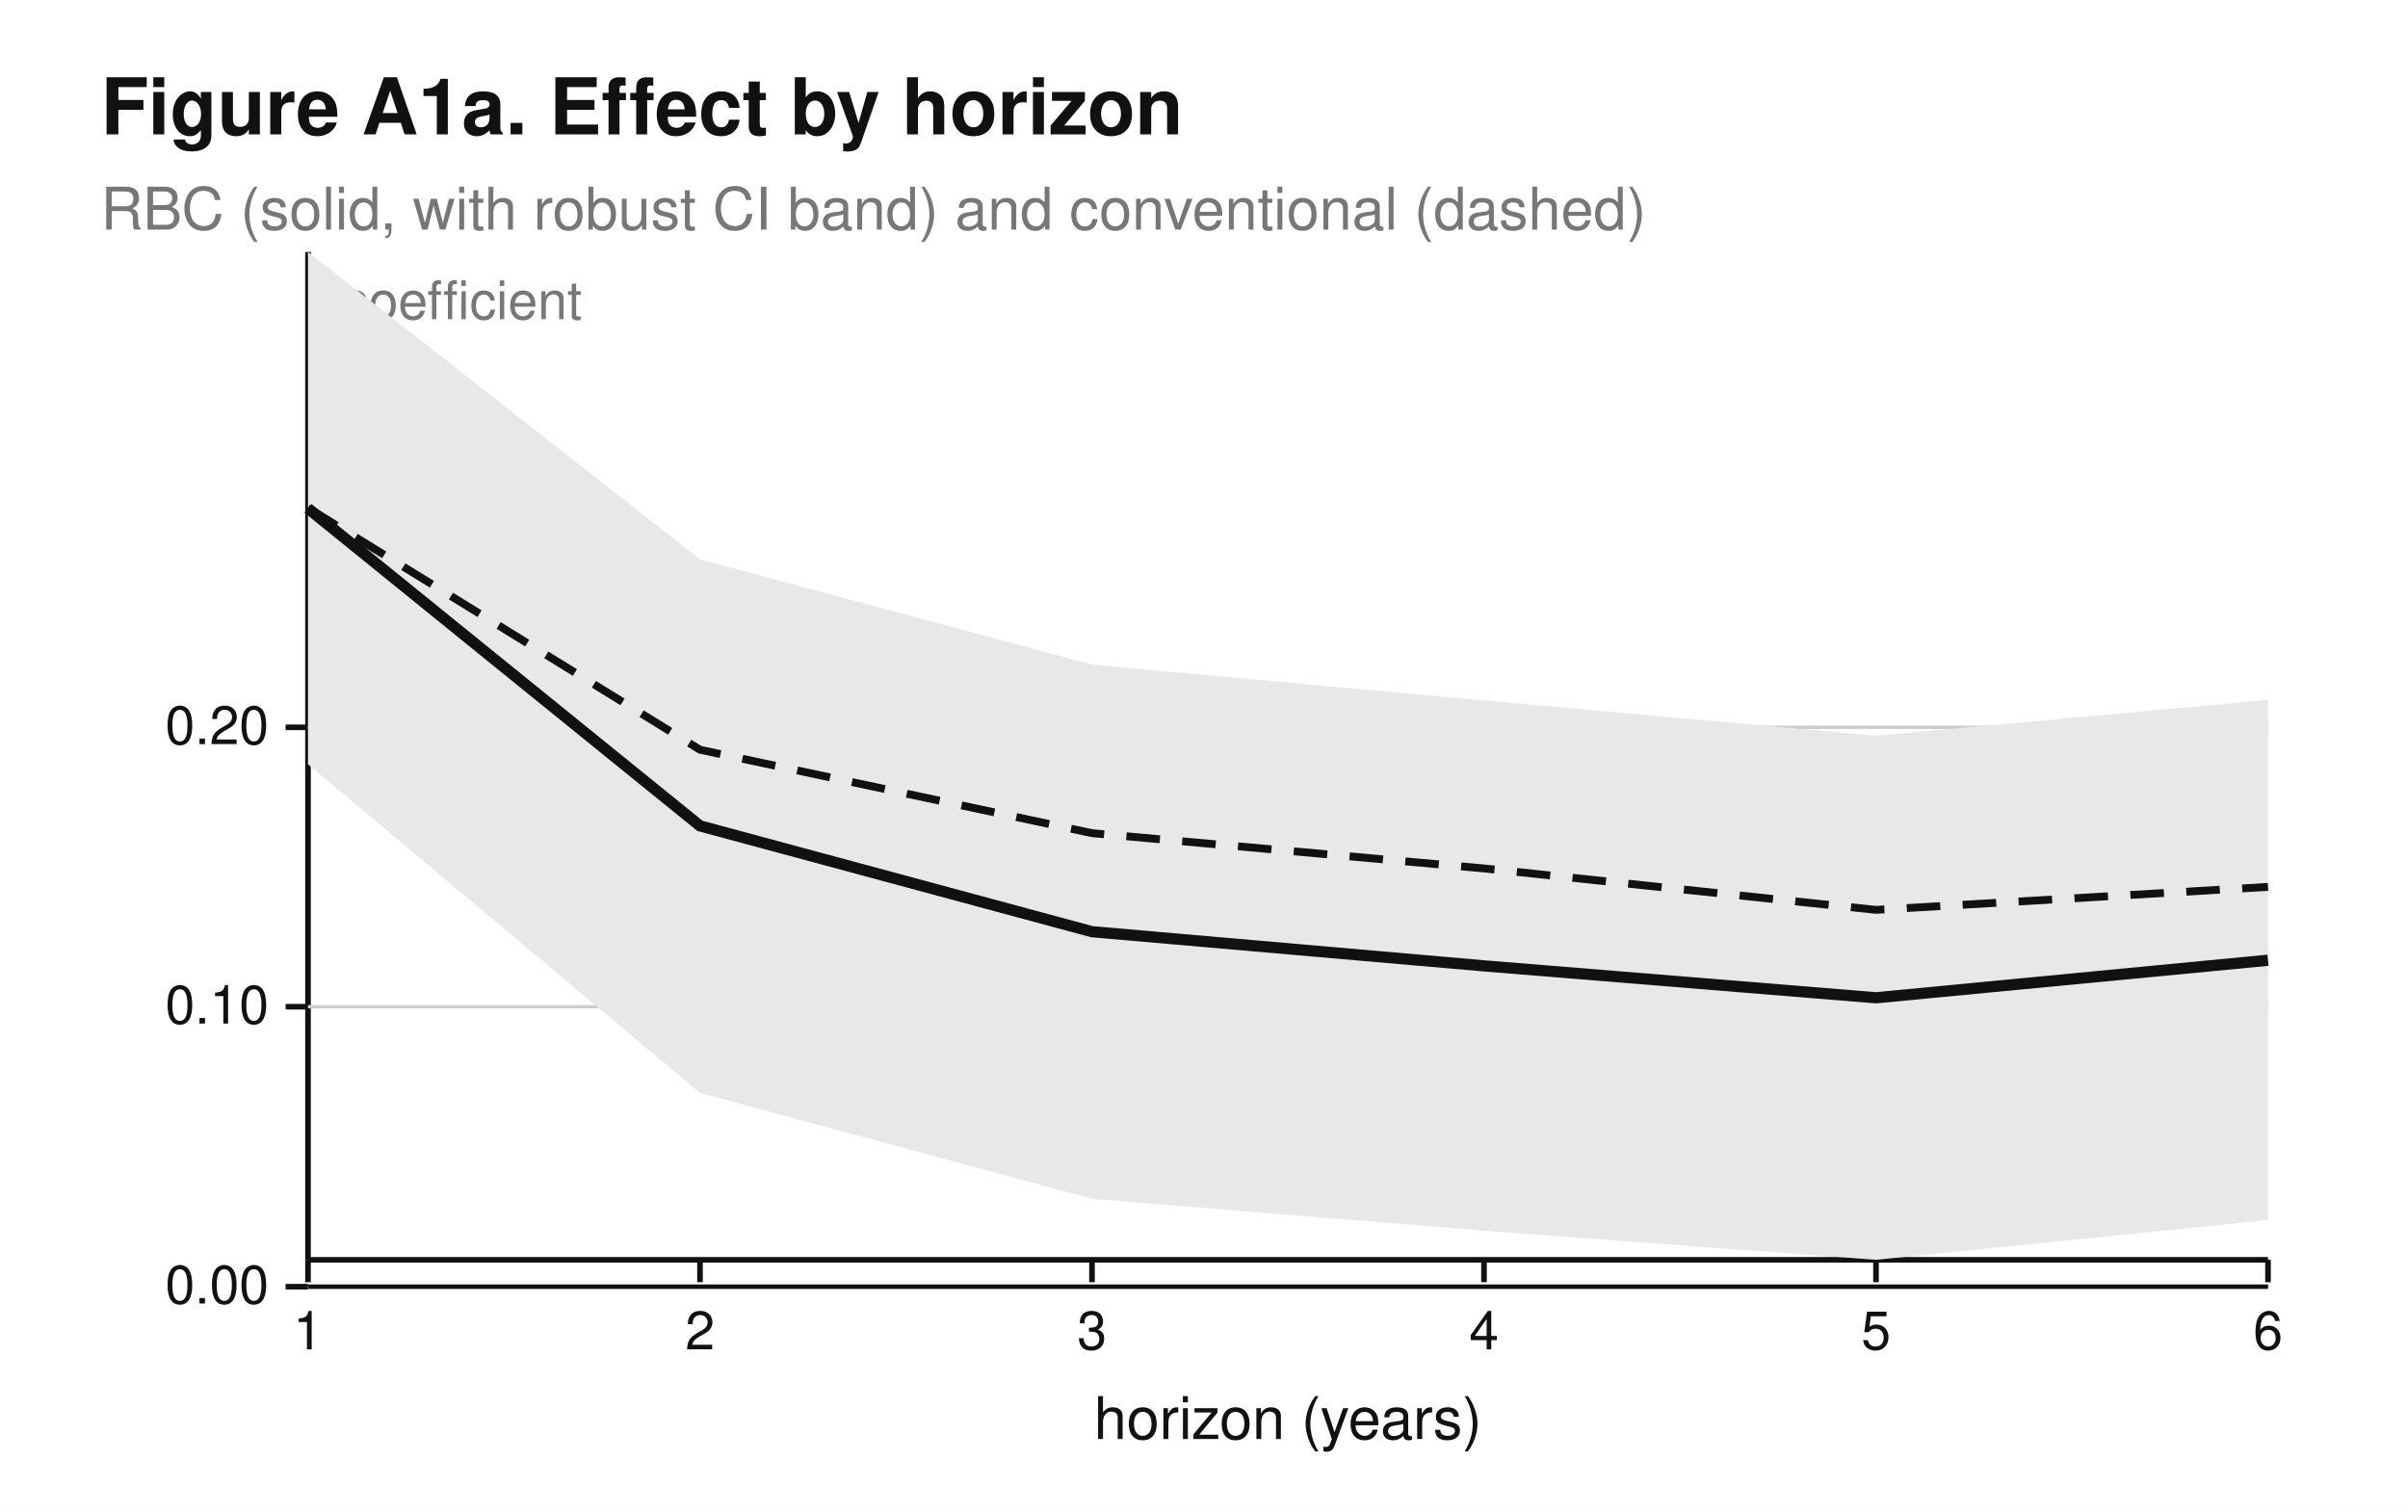
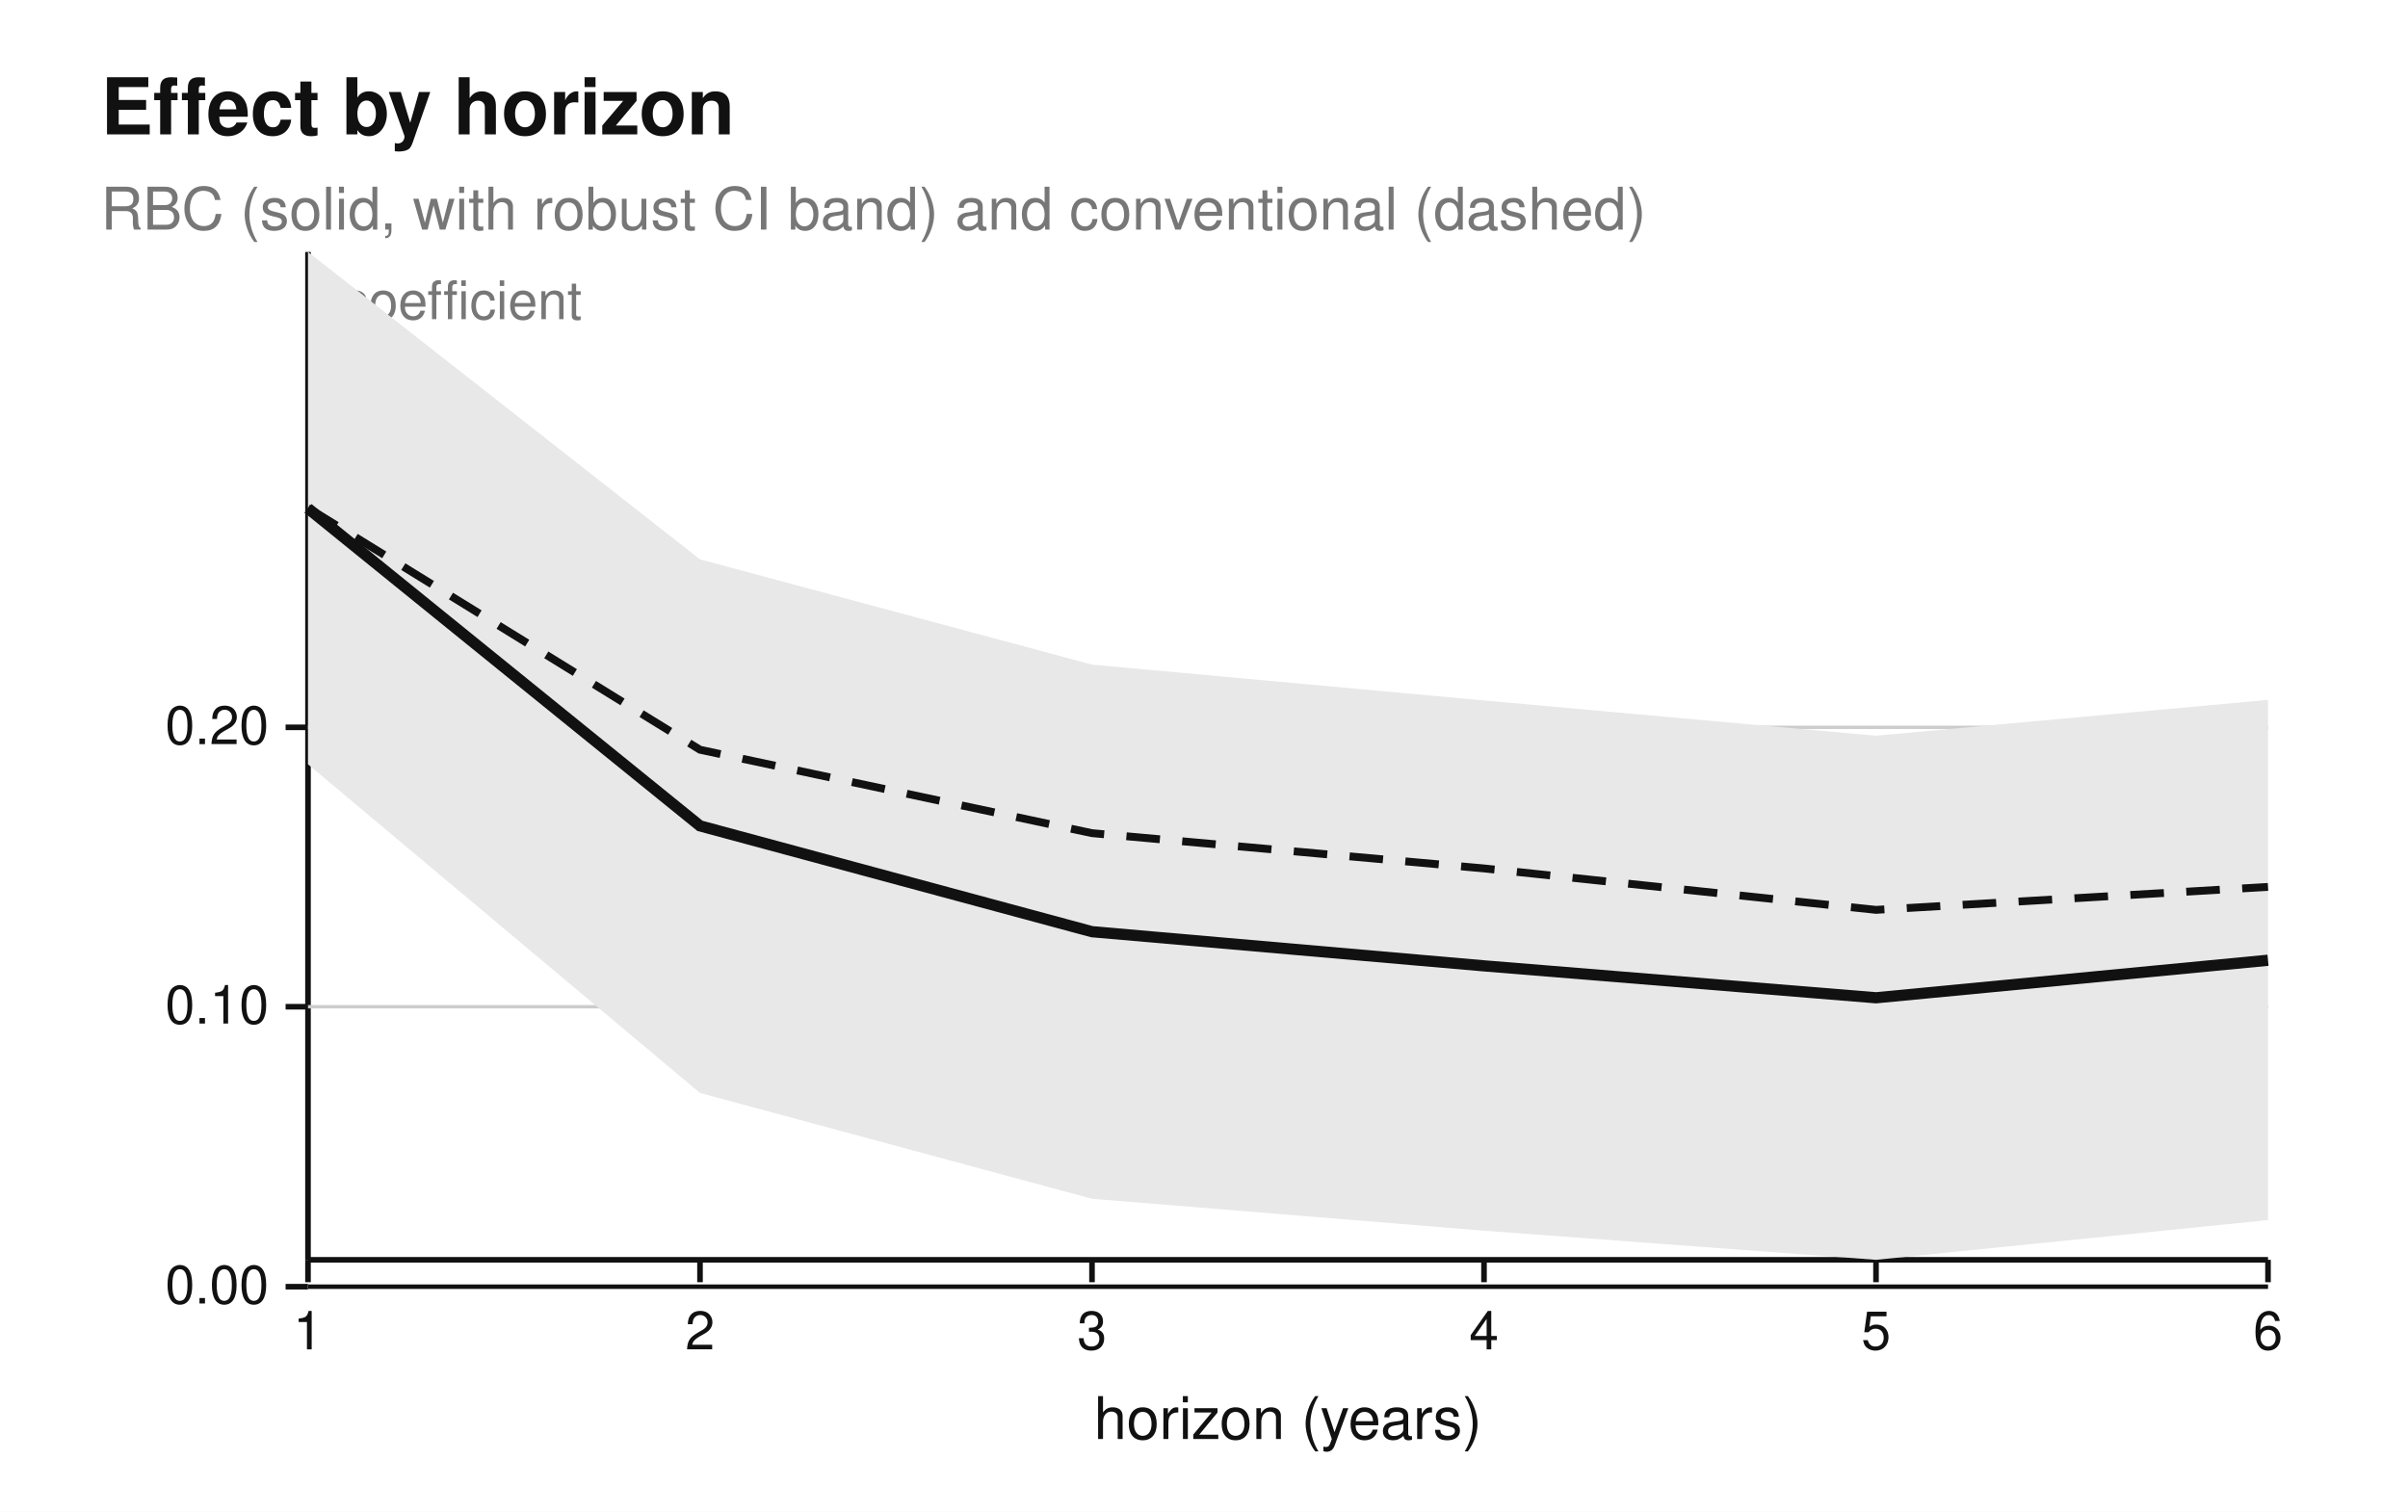
<svg xmlns="http://www.w3.org/2000/svg" width="430" height="270" viewBox="0 0 430 270" font-family="Helvetica,Arial,sans-serif">
  <rect width="430" height="270" fill="#ffffff" />
-   <text x="18" y="24" font-size="14" font-weight="bold" fill="#111111">Figure A1a. Effect by horizon</text>
+   <text x="18" y="24" font-size="14" font-weight="bold" fill="#111111">Effect by horizon</text>
  <text x="18" y="41" font-size="10.5" fill="#777777">RBC (solid, with robust CI band) and conventional (dashed)</text>
  <line x1="55" y1="225" x2="405" y2="225" stroke="#111111" stroke-width="1" />
  <line x1="55" y1="45" x2="55" y2="225" stroke="#111111" stroke-width="1" />
  <line x1="55.0" y1="225" x2="55.0" y2="229" stroke="#111111" />
  <text x="55.0" y="241" font-size="9.5" fill="#111111" text-anchor="middle">1</text>
  <line x1="125.0" y1="225" x2="125.0" y2="229" stroke="#111111" />
  <text x="125.0" y="241" font-size="9.5" fill="#111111" text-anchor="middle">2</text>
  <line x1="195.0" y1="225" x2="195.0" y2="229" stroke="#111111" />
  <text x="195.0" y="241" font-size="9.5" fill="#111111" text-anchor="middle">3</text>
  <line x1="265.0" y1="225" x2="265.0" y2="229" stroke="#111111" />
  <text x="265.0" y="241" font-size="9.5" fill="#111111" text-anchor="middle">4</text>
  <line x1="335.0" y1="225" x2="335.0" y2="229" stroke="#111111" />
  <text x="335.0" y="241" font-size="9.5" fill="#111111" text-anchor="middle">5</text>
  <line x1="405.0" y1="225" x2="405.0" y2="229" stroke="#111111" />
  <text x="405.0" y="241" font-size="9.5" fill="#111111" text-anchor="middle">6</text>
  <line x1="51" y1="229.8" x2="55" y2="229.8" stroke="#111111" />
  <text x="48" y="232.8" font-size="9.5" fill="#111111" text-anchor="end">0.00</text>
  <line x1="55" y1="229.8" x2="405" y2="229.8" stroke="#cccccc" stroke-width="0.6" />
  <line x1="51" y1="179.8" x2="55" y2="179.8" stroke="#111111" />
  <text x="48" y="182.8" font-size="9.5" fill="#111111" text-anchor="end">0.10</text>
  <line x1="55" y1="179.8" x2="405" y2="179.8" stroke="#cccccc" stroke-width="0.6" />
  <line x1="51" y1="129.9" x2="55" y2="129.9" stroke="#111111" />
  <text x="48" y="132.9" font-size="9.5" fill="#111111" text-anchor="end">0.20</text>
  <line x1="55" y1="129.9" x2="405" y2="129.9" stroke="#cccccc" stroke-width="0.6" />
  <text x="230.0" y="257" font-size="10.5" fill="#111111" text-anchor="middle">horizon (years)</text>
  <text x="61" y="57" font-size="9.5" fill="#777777">coefficient</text>
  <polygon points="55.0,136.5 125.0,195.2 195.0,214.1 265.0,219.8 335.0,225.0 405.0,217.9 405.0,125.0 335.0,131.4 265.0,125.1 195.0,118.7 125.0,99.9 55.0,45.0" fill="#e8e8e8" />
  <line x1="55" y1="229.8" x2="405" y2="229.8" stroke="#111111" stroke-width="0.8" />
  <polyline points="55.0,90.8 125.0,147.5 195.0,166.4 265.0,172.5 335.0,178.2 405.0,171.5" fill="none" stroke="#111111" stroke-width="2" />
  <polyline points="55.0,90.7 125.0,133.9 195.0,148.8 265.0,155.1 335.0,162.5 405.0,158.4" fill="none" stroke="#111111" stroke-width="1.4" stroke-dasharray="6,4" />
</svg>
